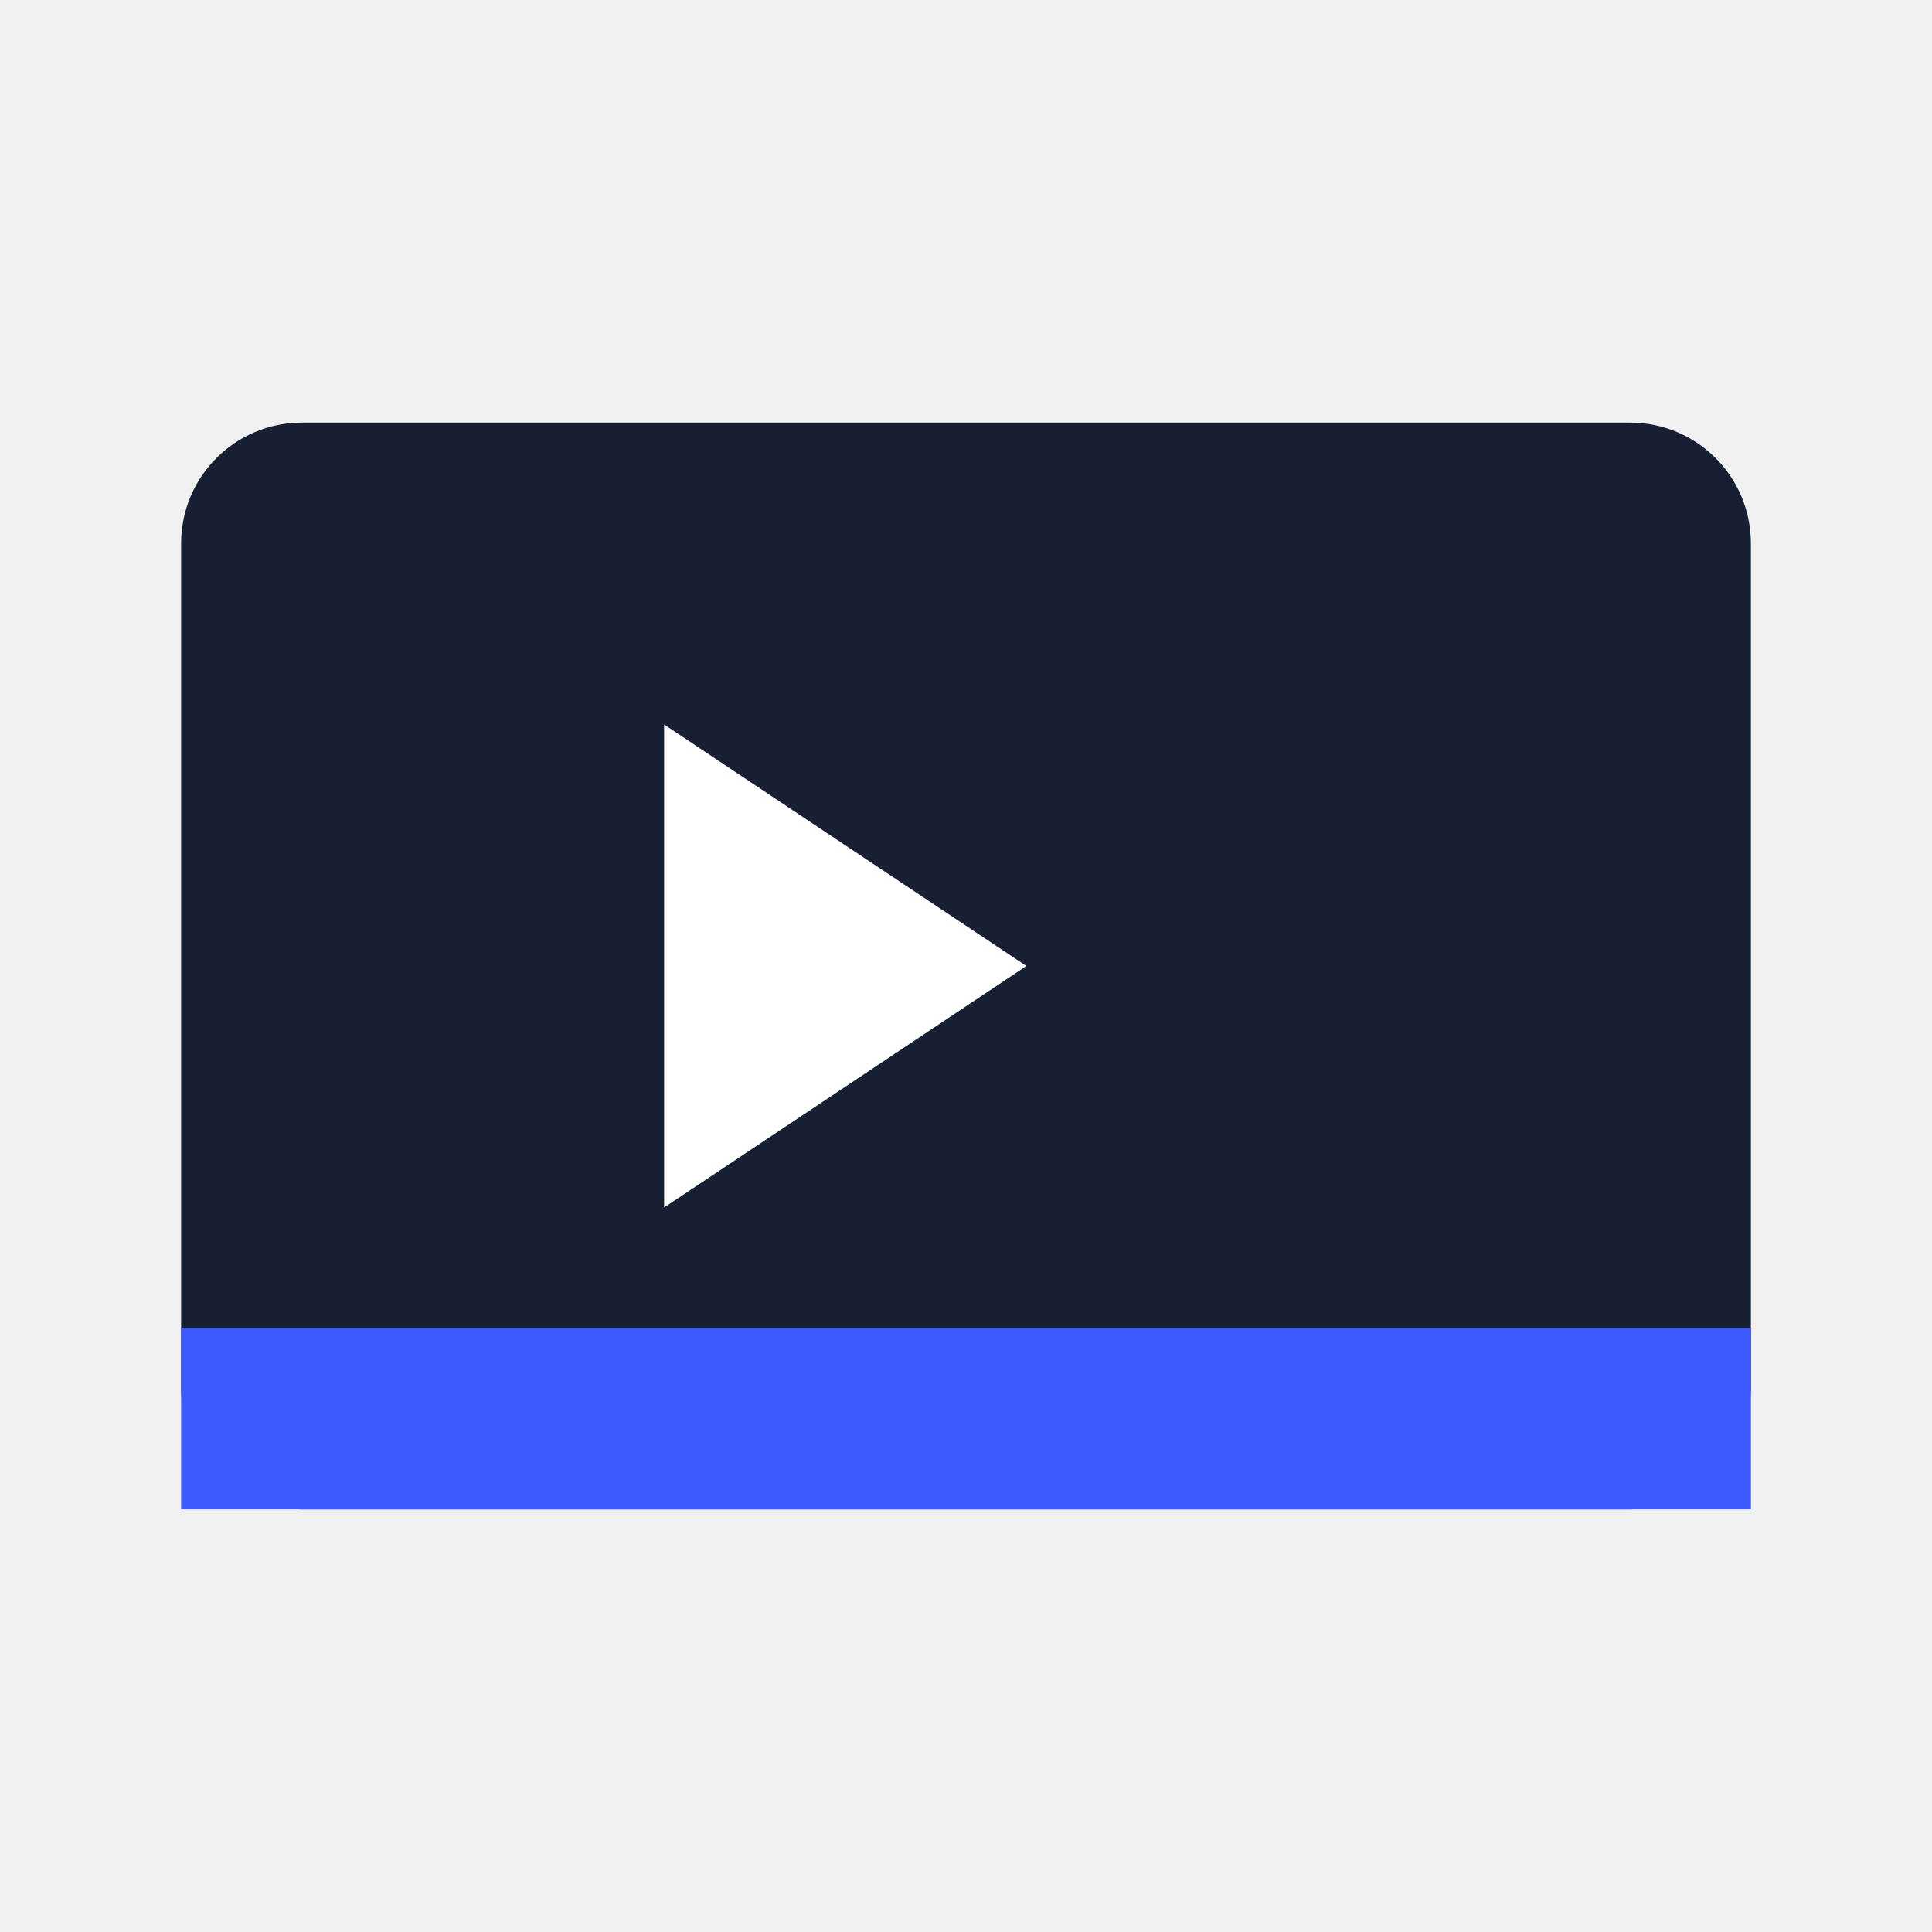
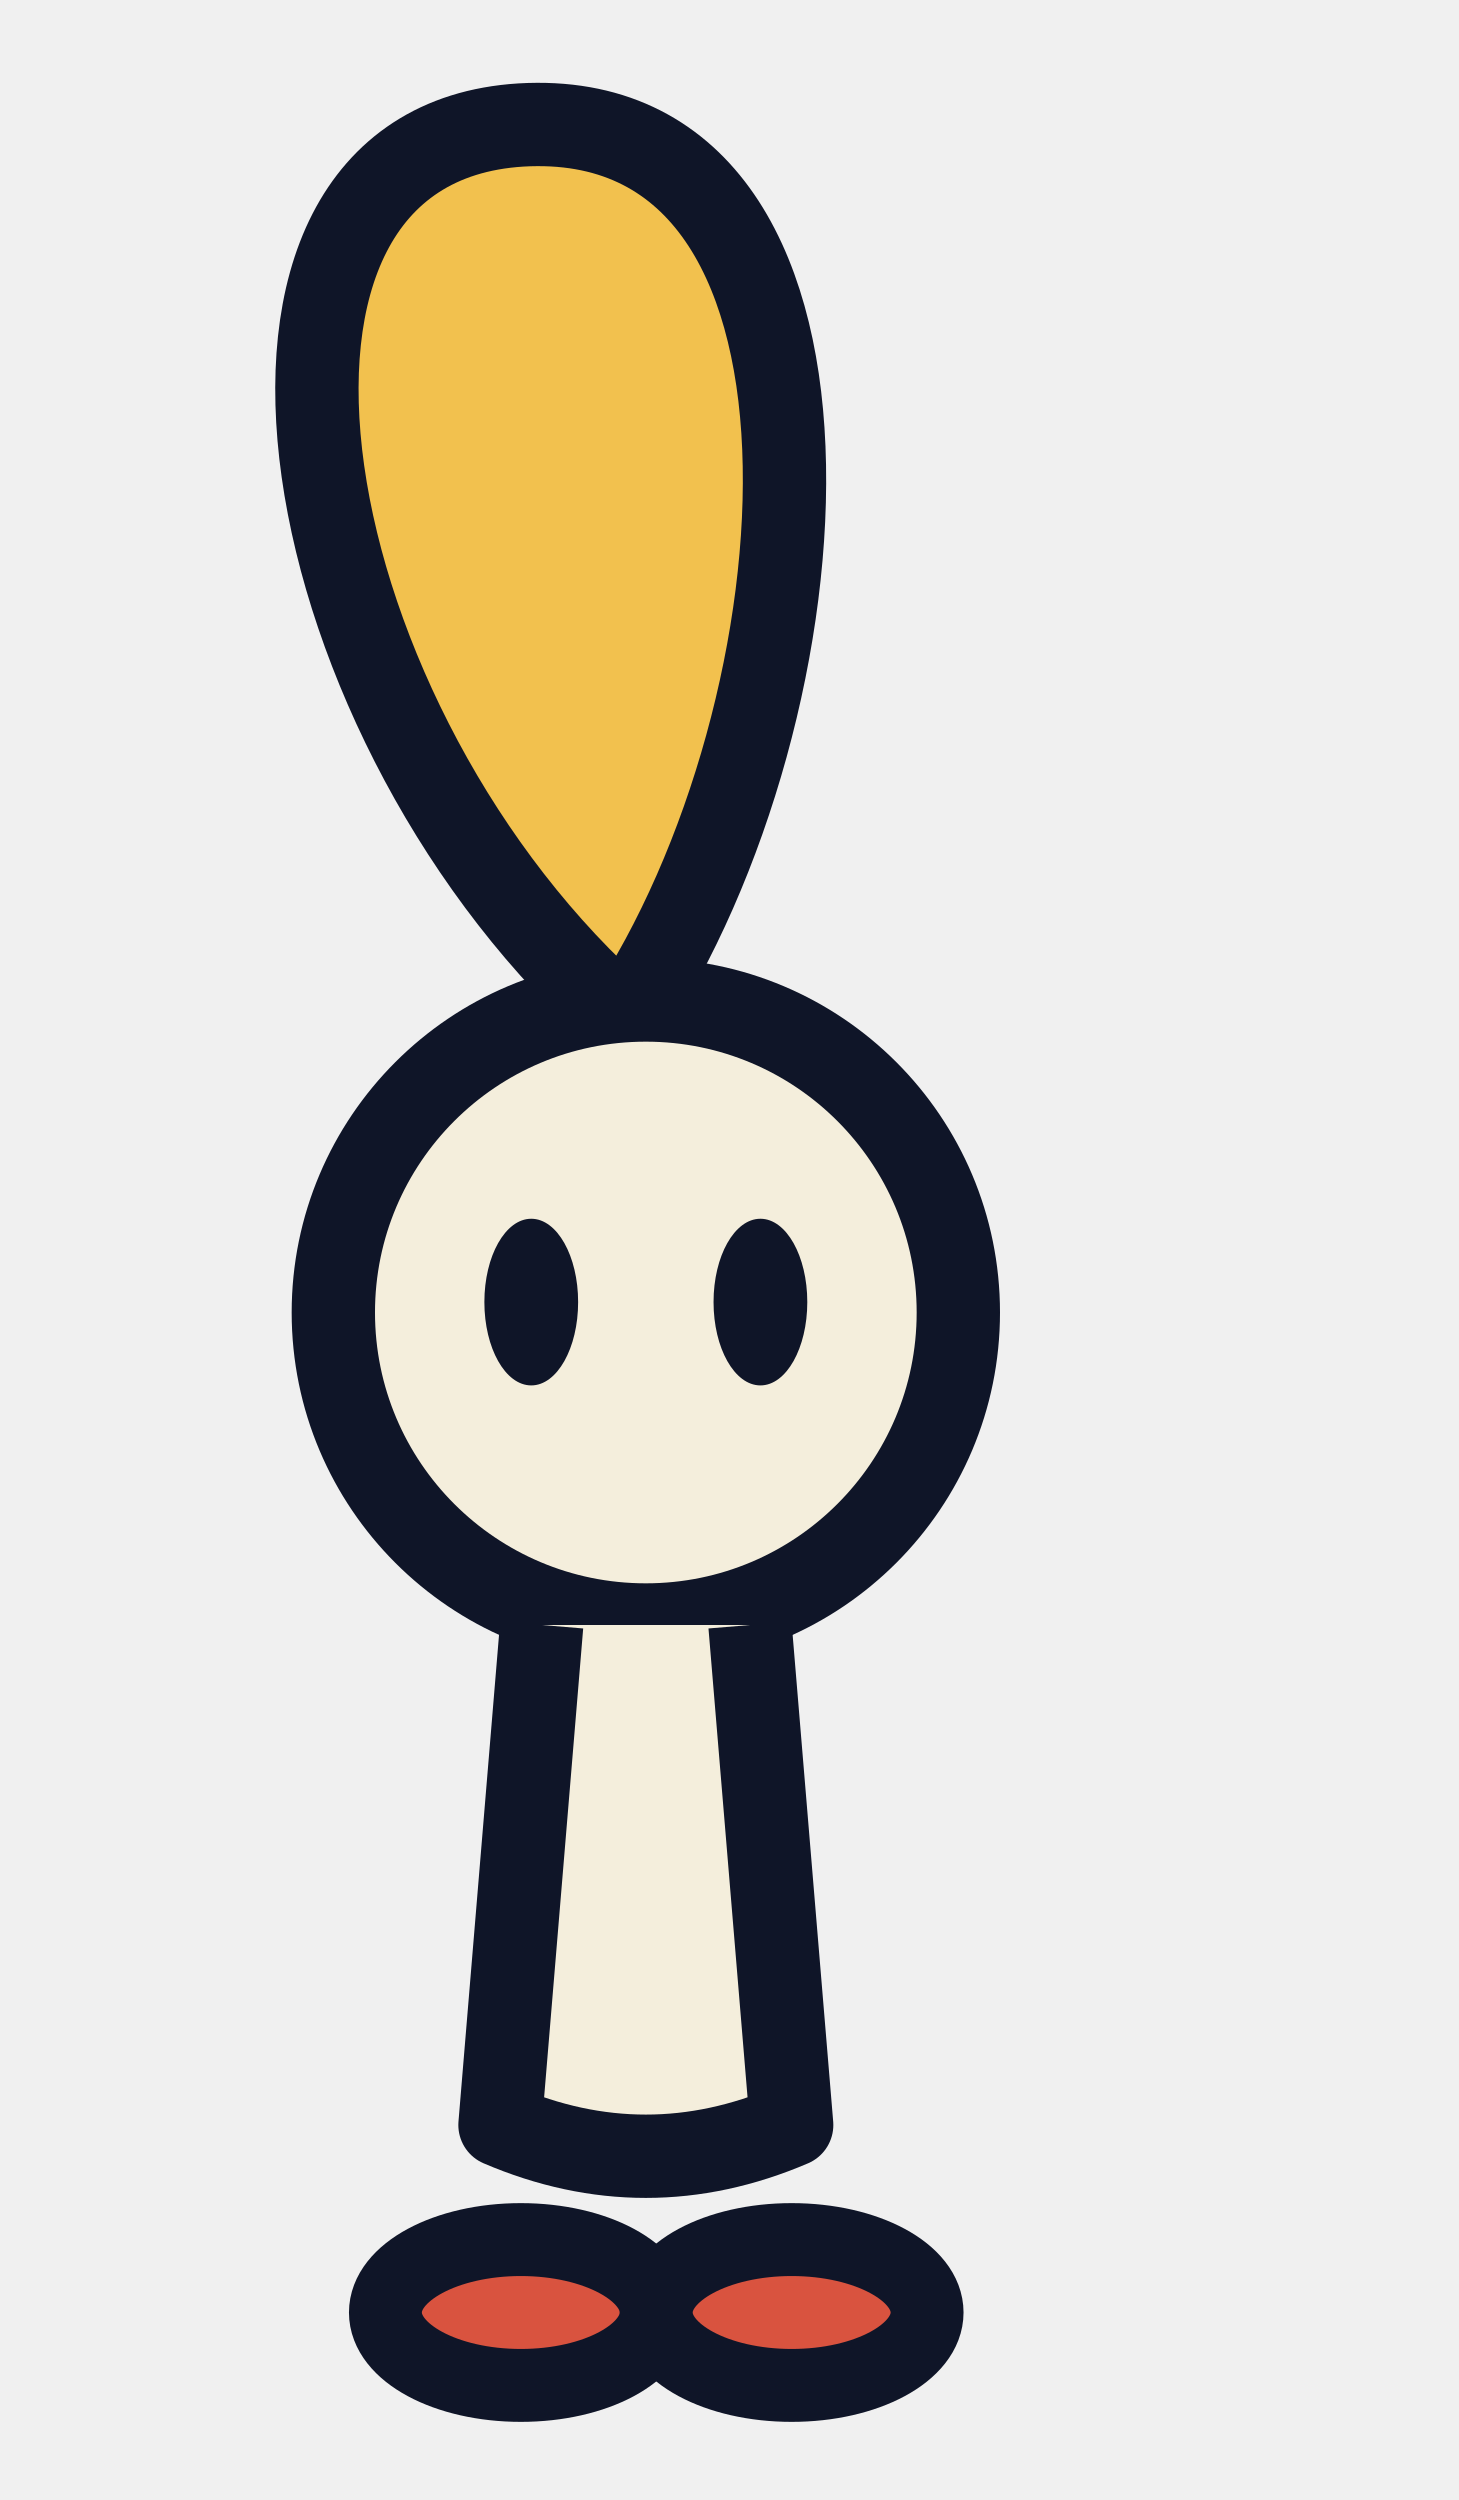
- <svg xmlns="http://www.w3.org/2000/svg" viewBox="0 0 32 32">
-   <rect x="3" y="7" width="26" height="18" rx="2" fill="#172033" />
-   <rect x="3" y="22" width="26" height="3" fill="#3d5afe" />
-   <path d="M11 12l6 4-6 4z" fill="#ffffff" />
+ <svg xmlns="http://www.w3.org/2000/svg" viewBox="0 0 140 240">
+   <path d="M60 98 C28 70 18 14 50 12 C84 10 80 68 60 98 Z" fill="#F2C14E" stroke="#0F1528" stroke-width="8" />
+   <circle cx="62" cy="126" r="30" fill="#F4EEDC" stroke="#0F1528" stroke-width="8" />
+   <ellipse cx="51" cy="125" rx="4.5" ry="8" fill="#0F1528" />
+   <ellipse cx="73" cy="125" rx="4.5" ry="8" fill="#0F1528" />
+   <path d="M52 156 L48 204 Q62 210 76 204 L72 156" fill="#F4EEDC" stroke="#0F1528" stroke-width="8" stroke-linejoin="round" />
+   <ellipse cx="50" cy="222" rx="13" ry="7" fill="#D9533F" stroke="#0F1528" stroke-width="7" />
+   <ellipse cx="76" cy="222" rx="13" ry="7" fill="#D9533F" stroke="#0F1528" stroke-width="7" />
</svg>
